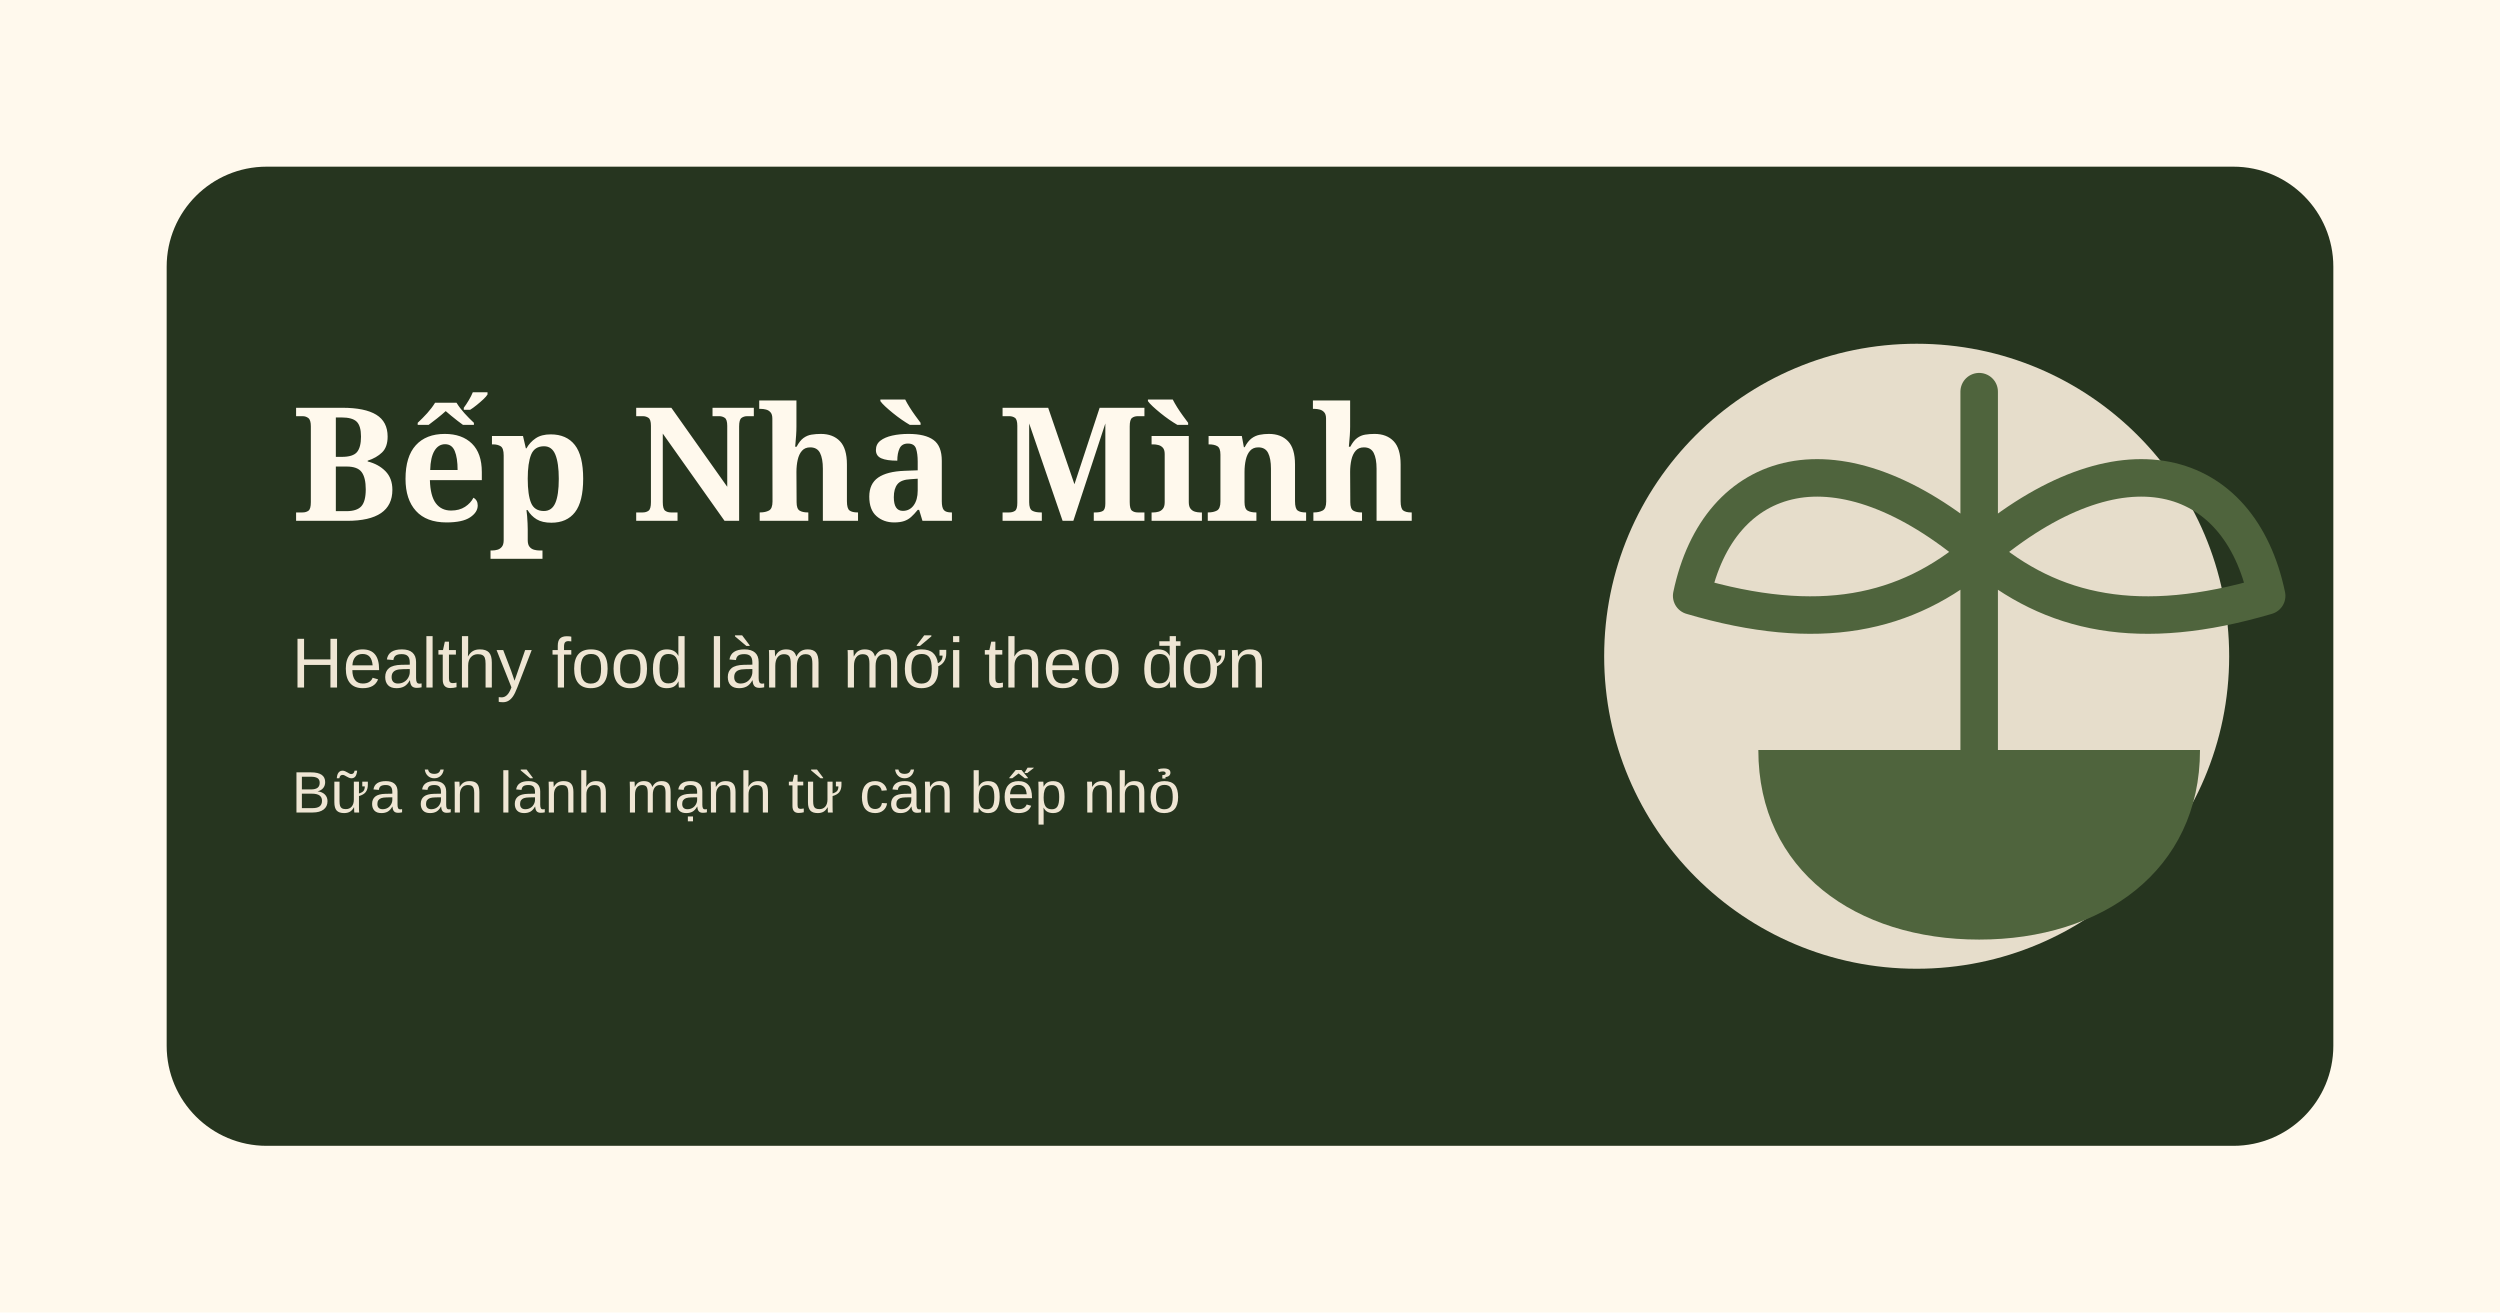
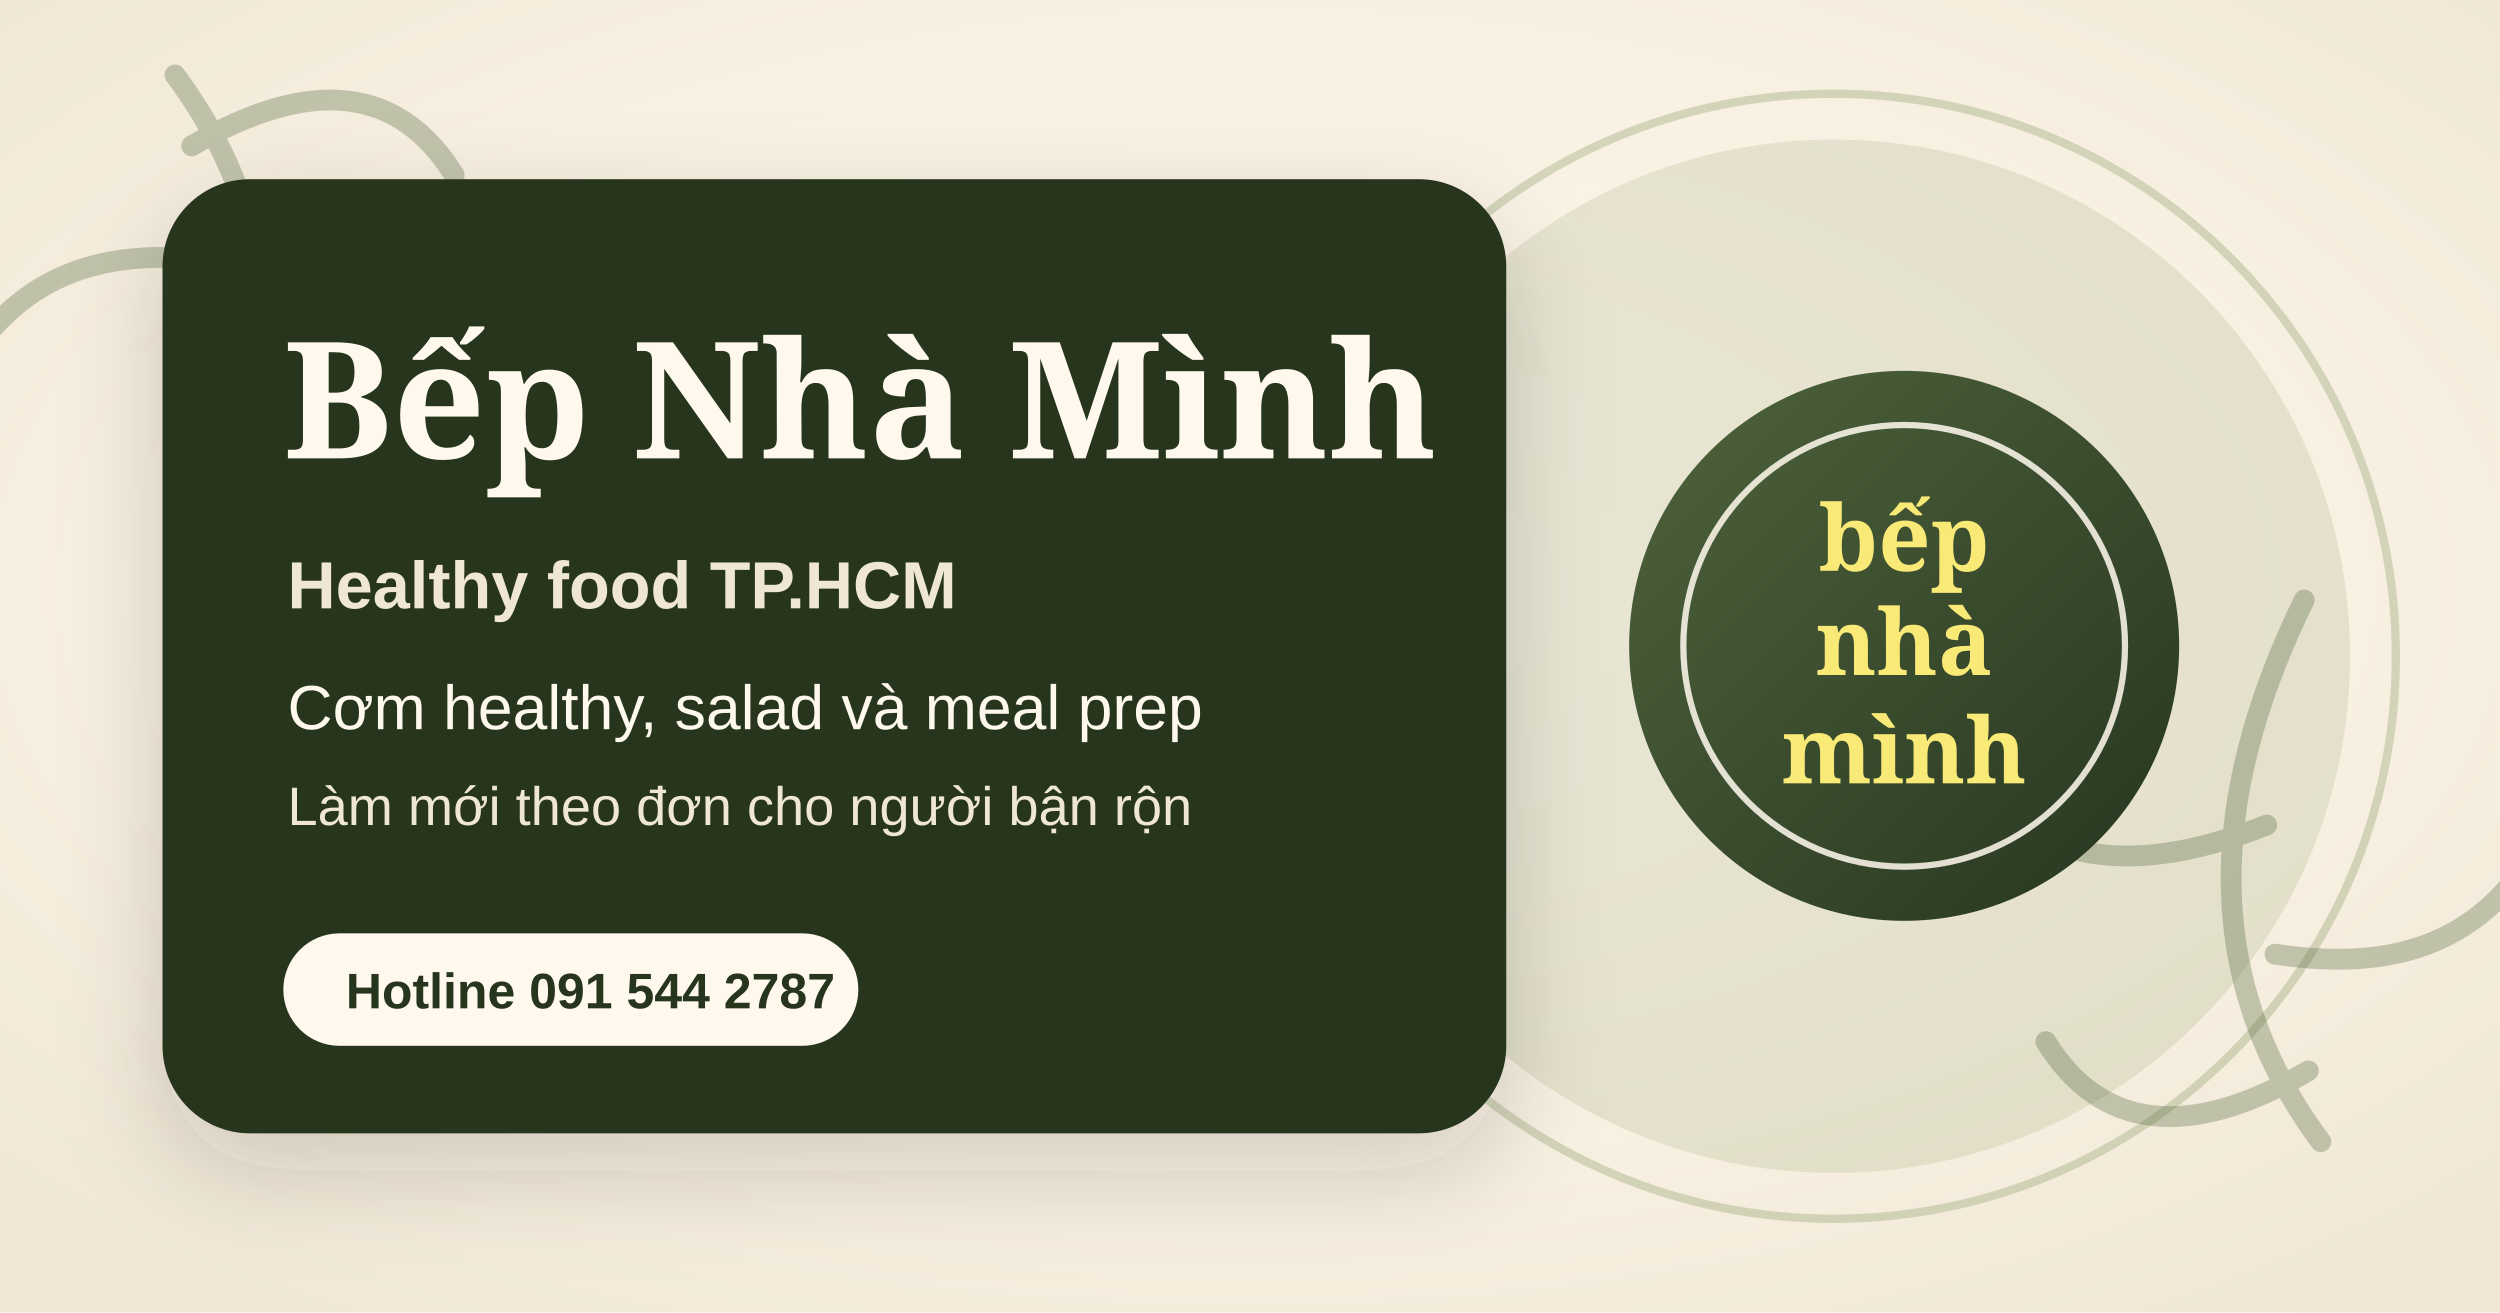
- <svg xmlns="http://www.w3.org/2000/svg" viewBox="0 0 1200 630" role="img" aria-label="Bếp Nhà Mình">
-   <rect width="1200" height="630" fill="#FFF9ED" />
-   <rect x="80" y="80" width="1040" height="470" rx="48" fill="#26351F" />
-   <circle cx="920" cy="315" r="150" fill="#EFE6D4" opacity="0.95" />
-   <path d="M844 360c0 58 47 91 106 91s106-33 106-91H844Z" fill="#4F643D" />
-   <path d="M950 360V188M950 265c-68-58-125-41-138 21 61 18 103 9 138-21Zm0 0c68-58 125-41 138 21-61 18-103 9-138-21Z" fill="none" stroke="#4F643D" stroke-width="18" stroke-linecap="round" stroke-linejoin="round" />
-   <text x="140" y="250" fill="#FFF9ED" font-family="Georgia, serif" font-size="76" font-weight="700">Bếp Nhà Mình</text>
-   <text x="140" y="330" fill="#EFE6D4" font-family="Arial, sans-serif" font-size="34">Healthy food làm mới theo đơn</text>
-   <text x="140" y="390" fill="#EFE6D4" font-family="Arial, sans-serif" font-size="28">Bữa ăn lành mạnh từ căn bếp nhỏ</text>
+ <svg xmlns="http://www.w3.org/2000/svg" viewBox="0 0 1200 630" role="img" aria-label="Bếp Nhà Mình healthy food TP.HCM">
+   <defs>
+     <radialGradient id="paper" cx="50%" cy="45%" r="70%">
+       <stop offset="0%" stop-color="#FFF9ED" />
+       <stop offset="62%" stop-color="#F8F0E1" />
+       <stop offset="100%" stop-color="#EFE6D4" />
+     </radialGradient>
+     <linearGradient id="olive" x1="0" x2="1" y1="0" y2="1">
+       <stop offset="0%" stop-color="#4F643D" />
+       <stop offset="100%" stop-color="#26351F" />
+     </linearGradient>
+     <filter id="softShadow" x="-20%" y="-20%" width="140%" height="140%">
+       <feDropShadow dx="0" dy="18" stdDeviation="24" flood-color="#26351F" flood-opacity="0.18" />
+     </filter>
+   </defs>
+   <rect width="1200" height="630" fill="url(#paper)" />
+   <circle cx="880" cy="315" r="248" fill="#7C8F5A" opacity="0.16" />
+   <circle cx="880" cy="315" r="270" fill="none" stroke="#7C8F5A" stroke-width="4" opacity="0.3" />
+   <g opacity="0.32" fill="none" stroke="#4F643D" stroke-width="10" stroke-linecap="round">
+     <path d="M84 36c64 86 48 178 8 260" />
+     <path d="M92 70c58-34 100-28 126 14" />
+     <path d="M108 126c-66-10-104 11-130 58" />
+     <path d="M104 188c70-28 120-16 146 32" />
+     <path d="M1114 548c-64-86-48-178-8-260" />
+     <path d="M1108 514c-58 34-100 28-126-14" />
+     <path d="M1092 458c66 10 104-11 130-58" />
+     <path d="M1088 396c-70 28-120 16-146-32" />
+   </g>
+   <g filter="url(#softShadow)">
+     <rect x="78" y="86" width="645" height="458" rx="42" fill="#26351F" />
+     <text x="136" y="220" fill="#FFF9ED" font-family="Georgia, serif" font-size="78" font-weight="700">Bếp Nhà Mình</text>
+     <text x="138" y="292" fill="#EFE6D4" font-family="Arial, sans-serif" font-size="32" font-weight="700">Healthy food TP.HCM</text>
+     <text x="138" y="350" fill="#FFF9ED" font-family="Arial, sans-serif" font-size="30">Cơm healthy, salad và meal prep</text>
+     <text x="138" y="396" fill="#EFE6D4" font-family="Arial, sans-serif" font-size="26">Làm mới theo đơn cho người bận rộn</text>
+     <rect x="136" y="448" width="276" height="54" rx="27" fill="#FFF9ED" />
+     <text x="166" y="484" fill="#26351F" font-family="Arial, sans-serif" font-size="24" font-weight="700">Hotline 091 544 2787</text>
+   </g>
+   <g transform="translate(782 178)">
+     <circle cx="132" cy="132" r="132" fill="url(#olive)" />
+     <circle cx="132" cy="132" r="106" fill="none" stroke="#FFF9ED" stroke-width="3" opacity="0.86" />
+     <text x="132" y="96" text-anchor="middle" fill="#F9E976" font-family="Georgia, serif" font-size="44" font-weight="700">bếp</text>
+     <text x="132" y="146" text-anchor="middle" fill="#F9E976" font-family="Georgia, serif" font-size="44" font-weight="700">nhà</text>
+     <text x="132" y="198" text-anchor="middle" fill="#F9E976" font-family="Georgia, serif" font-size="44" font-weight="700">mình</text>
+   </g>
</svg>
